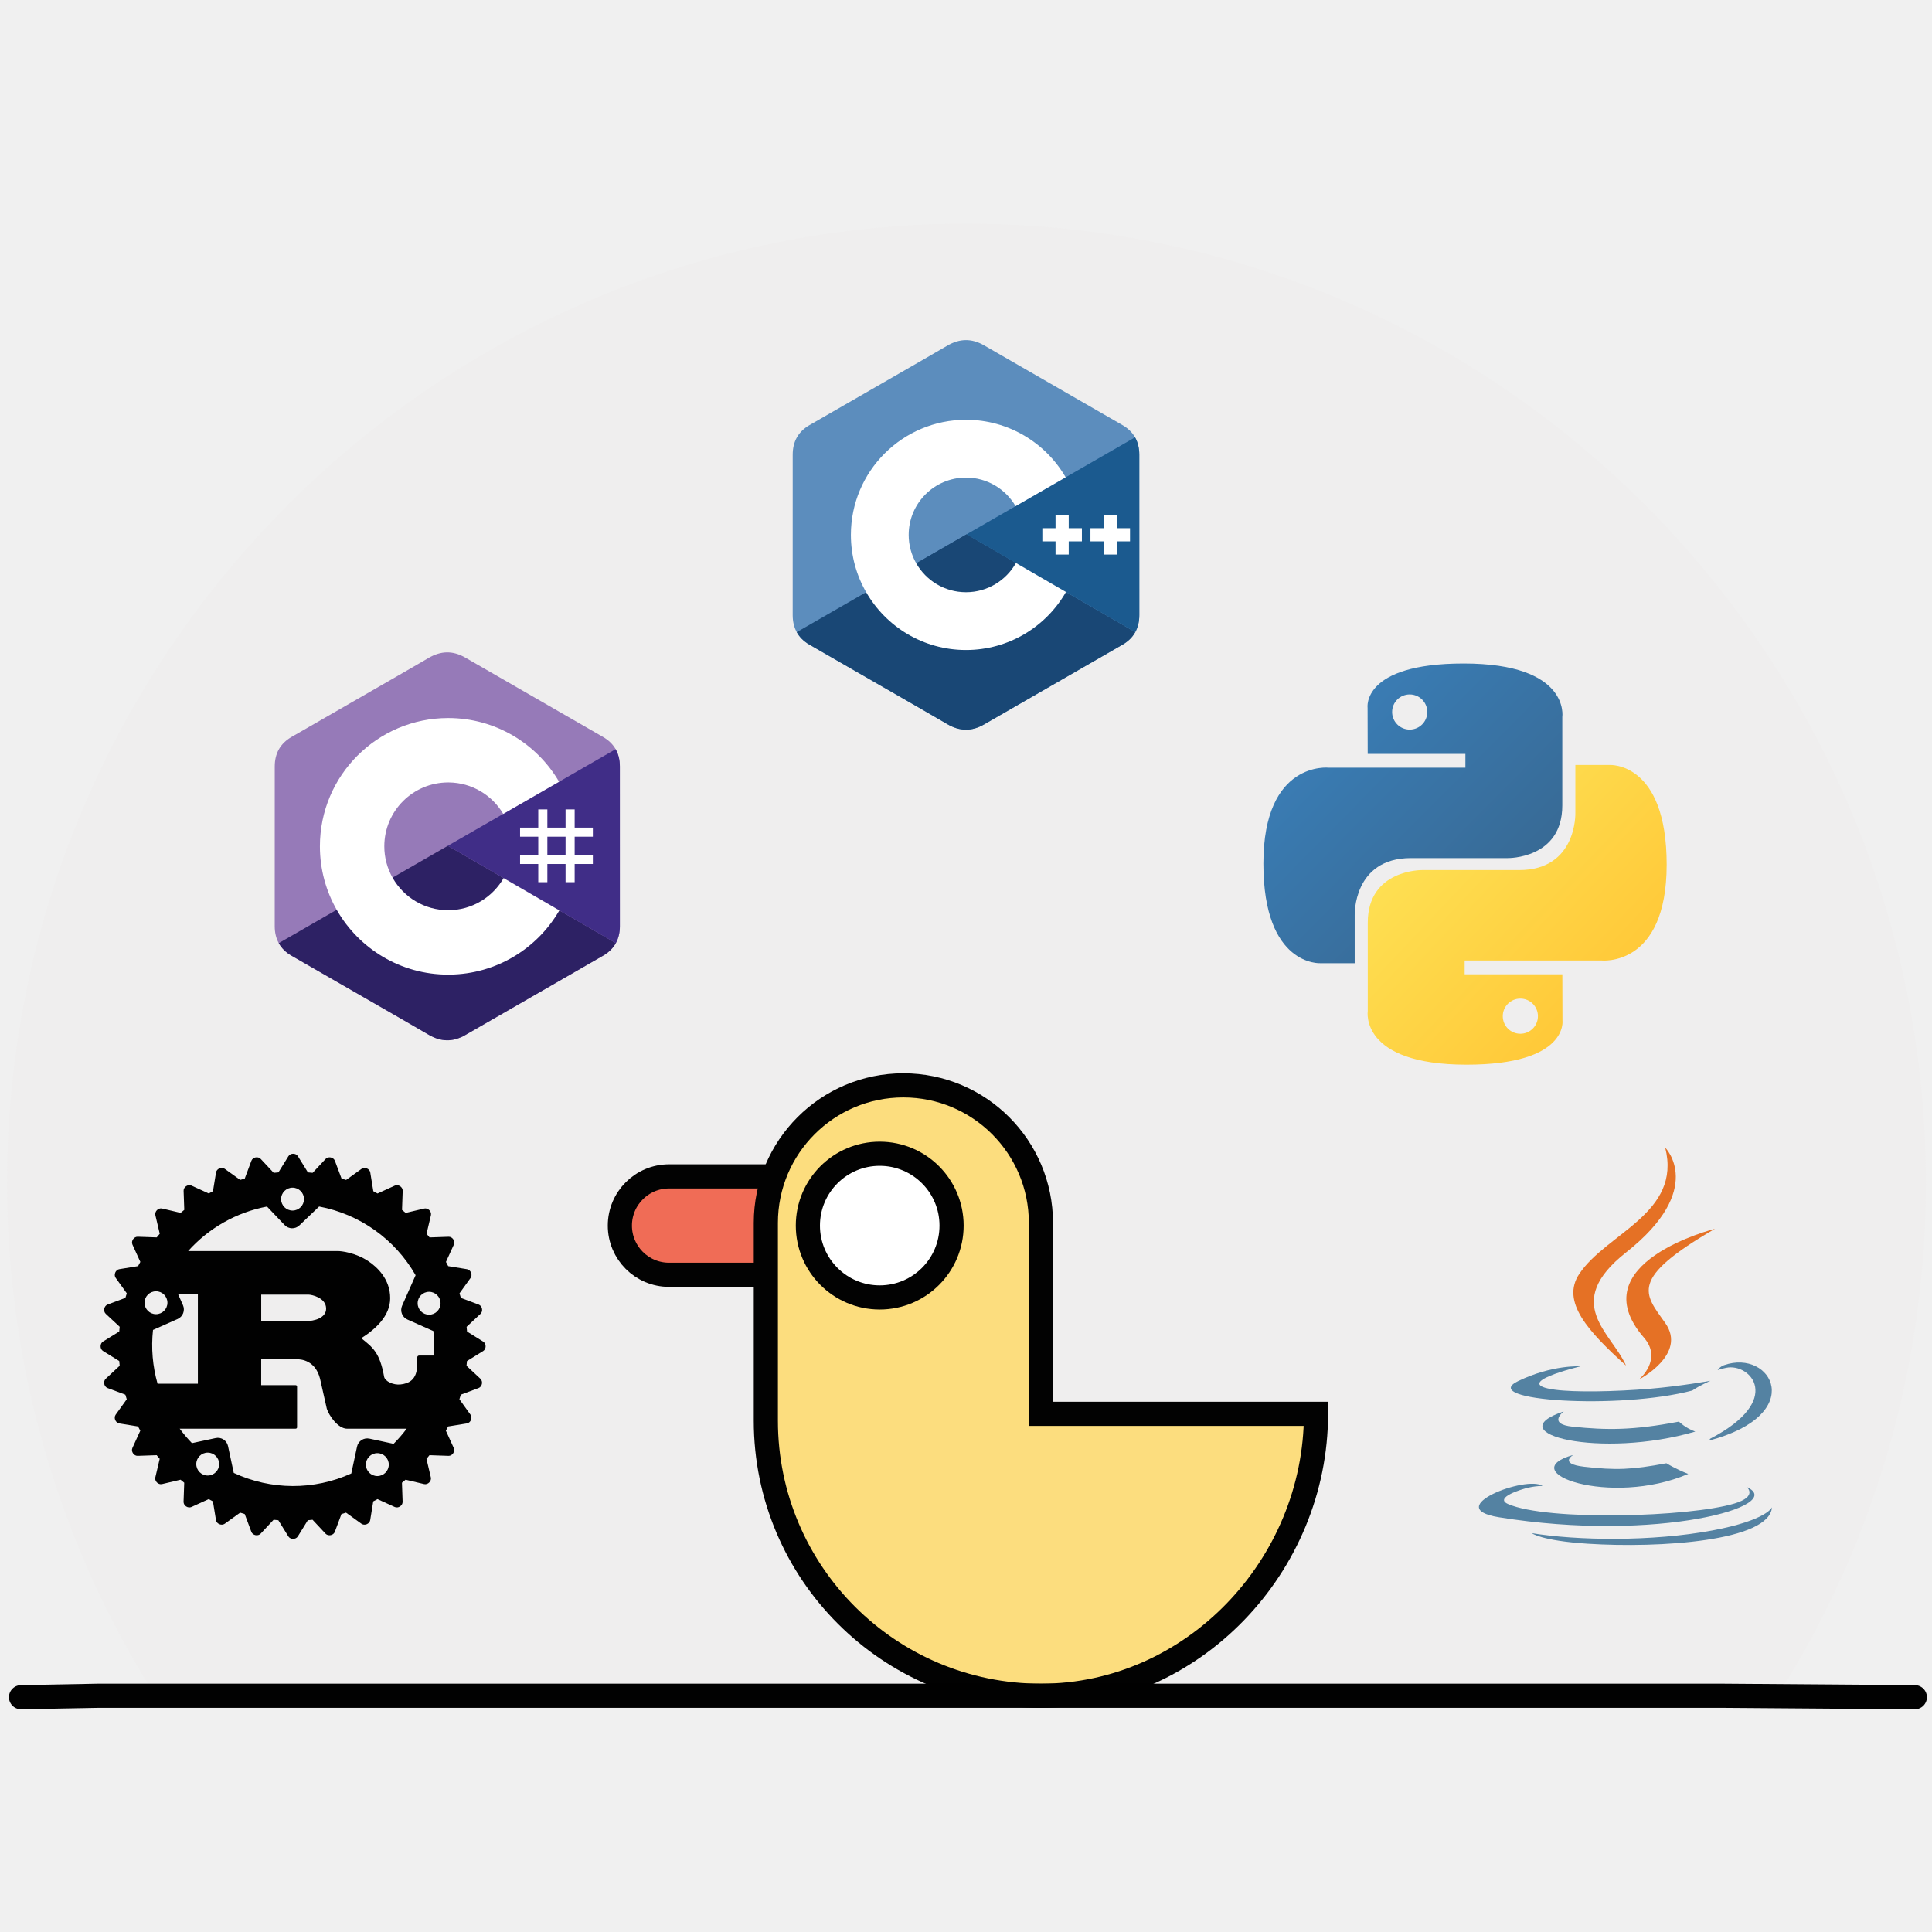
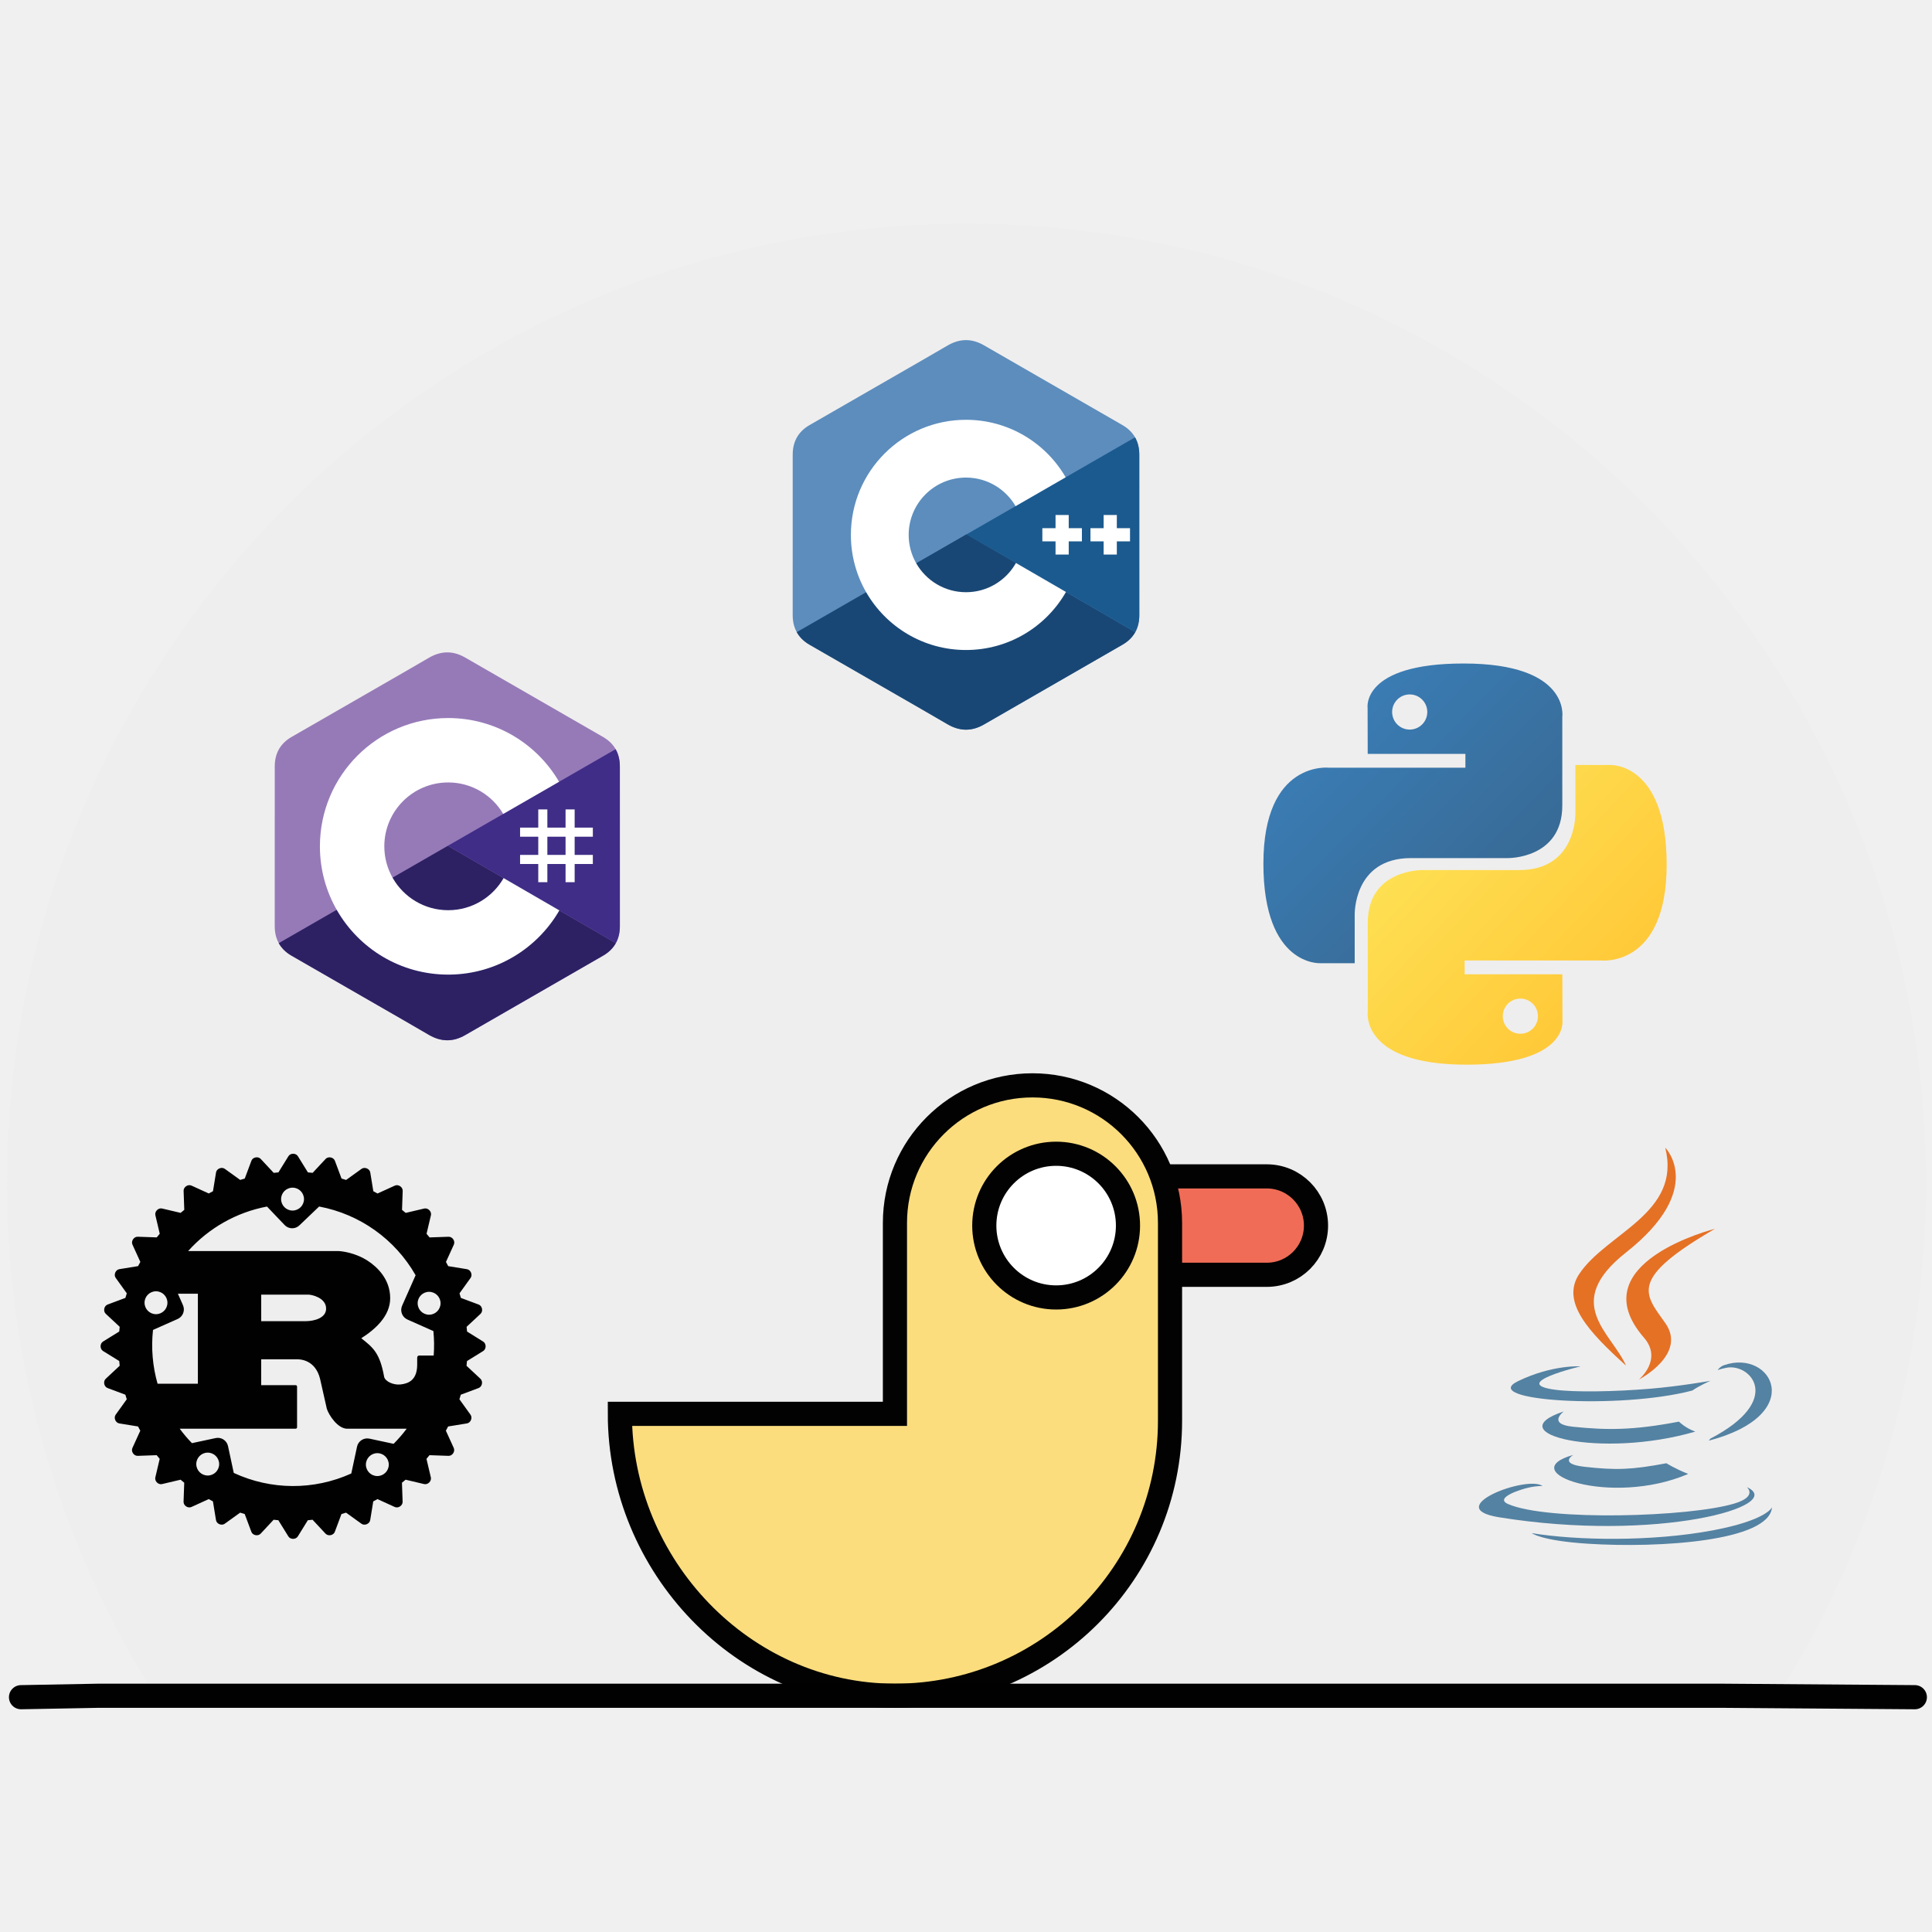
<svg xmlns="http://www.w3.org/2000/svg" version="1.1" id="Layer_1" x="0px" y="0px" width="2000px" height="2000px" viewBox="0 0 2000 2000" enable-background="new 0 0 2000 2000" xml:space="preserve">
-   <path fill="#EFEEEE" d="M1993.688,1224.758c0,195.156-56.276,377.168-153.504,530.672H160.816  C63.592,1601.926,7.312,1419.914,7.312,1224.758c0-548.515,444.661-993.188,993.188-993.188  C1549.028,231.57,1993.688,676.243,1993.688,1224.758z" />
+   <path fill="#EFEEEE" d="M1993.688,1224.758c0,195.156-56.275,377.168-153.504,530.672H160.816  C63.592,1601.926,7.312,1419.914,7.312,1224.758c0-548.515,444.661-993.188,993.188-993.188S1993.688,676.243,1993.688,1224.758z" />
  <g>
-     <path fill="#F06C56" stroke="#020202" stroke-width="25" stroke-miterlimit="10" d="M641.683,1268.73   c-0.002-28.131,22.804-50.938,50.938-50.938h125.445v101.872l-125.445,0.001C664.487,1319.669,641.679,1296.864,641.683,1268.73z" />
-     <path fill="#FCDD7E" stroke="#020202" stroke-width="25" stroke-miterlimit="10" d="M935.181,1123.557   c78.633,0,142.378,63.747,142.378,142.385v197.646h284.76c0,157.269-127.492,291.843-284.76,291.843   c-157.27,0-284.761-127.49-284.761-284.761V1265.94C792.798,1187.306,856.545,1123.559,935.181,1123.557z" />
-     <circle fill="#FFFFFF" stroke="#020202" stroke-width="25" stroke-miterlimit="10" cx="910.69" cy="1268.731" r="74.377" />
+     <path fill="#F06C56" stroke="#020202" stroke-width="25" stroke-miterlimit="10" d="M1311.38,1319.665l-125.445-0.001v-101.872   h125.445c28.134,0,50.939,22.807,50.938,50.938C1362.322,1296.864,1339.514,1319.669,1311.38,1319.665z" />
+     <path fill="#FCDD7E" stroke="#020202" stroke-width="25" stroke-miterlimit="10" d="M1211.202,1265.94v204.729   c0,157.271-127.491,284.761-284.761,284.761c-157.268,0-284.76-134.573-284.76-291.843h284.76v-197.646   c0-78.639,63.745-142.386,142.378-142.386C1147.455,1123.559,1211.202,1187.306,1211.202,1265.94z" />
+     <circle fill="#FFFFFF" stroke="#020202" stroke-width="25" stroke-miterlimit="10" cx="1093.311" cy="1268.731" r="74.377" />
  </g>
  <polyline fill="none" stroke="#010101" stroke-width="25" stroke-linecap="round" stroke-linejoin="round" stroke-miterlimit="10" points="  1982.238,1756.93 1781.578,1755.43 102.211,1755.43 21.762,1756.93 " />
  <g>
-     <path fill="#967AB8" d="M641.664,793.396c-0.003-6.752-1.447-12.719-4.367-17.838c-2.869-5.037-7.164-9.257-12.926-12.593   c-47.563-27.426-95.173-54.769-142.722-82.221c-12.819-7.401-25.248-7.129-37.971,0.376   c-18.932,11.164-113.716,65.469-141.961,81.828c-11.632,6.737-17.292,17.041-17.295,30.434c-0.018,55.154,0,110.309-0.018,165.463   c0,6.604,1.386,12.455,4.177,17.499c2.87,5.186,7.226,9.523,13.121,12.936c28.246,16.359,123.043,70.658,141.97,81.824   c12.73,7.514,25.158,7.783,37.982,0.381c47.549-27.457,95.162-54.797,142.732-82.221c5.895-3.412,10.251-7.75,13.121-12.936   c2.788-5.043,4.176-10.894,4.176-17.498C641.683,958.83,641.683,848.551,641.664,793.396" />
-     <path fill="#2D2164" d="M463.589,875.576L288.58,976.344c2.87,5.186,7.226,9.523,13.121,12.936   c28.246,16.359,123.043,70.658,141.97,81.824c12.73,7.514,25.158,7.783,37.982,0.381c47.549-27.457,95.162-54.797,142.732-82.221   c5.895-3.412,10.251-7.75,13.121-12.936L463.589,875.576z" />
-     <path fill="#402D87" d="M641.664,793.396c-0.003-6.752-1.447-12.719-4.367-17.838L463.589,875.578l173.917,100.75   c2.788-5.043,4.172-10.894,4.176-17.498C641.683,958.83,641.683,848.551,641.664,793.396" />
+     <path fill="#967AB8" d="M641.664,793.396c-0.004-6.752-1.447-12.719-4.367-17.838c-2.869-5.037-7.164-9.257-12.927-12.593   c-47.563-27.426-95.173-54.769-142.722-82.221c-12.819-7.401-25.248-7.129-37.971,0.376   c-18.933,11.164-113.717,65.469-141.961,81.828c-11.632,6.736-17.292,17.041-17.295,30.434c-0.019,55.154,0,110.31-0.019,165.463   c0,6.604,1.387,12.455,4.178,17.499c2.869,5.187,7.226,9.523,13.12,12.937c28.246,16.358,123.043,70.658,141.971,81.824   c12.729,7.514,25.157,7.782,37.981,0.381c47.549-27.457,95.162-54.797,142.732-82.222c5.895-3.412,10.251-7.75,13.121-12.936   c2.788-5.043,4.176-10.895,4.176-17.498C641.683,958.83,641.683,848.551,641.664,793.396" />
+     <path fill="#2D2164" d="M463.589,875.576L288.58,976.344c2.869,5.187,7.226,9.523,13.12,12.937   c28.246,16.358,123.043,70.658,141.971,81.824c12.729,7.514,25.157,7.782,37.981,0.381c47.549-27.457,95.162-54.797,142.732-82.222   c5.895-3.412,10.251-7.75,13.121-12.936L463.589,875.576z" />
+     <path fill="#402D87" d="M641.664,793.396c-0.004-6.752-1.447-12.719-4.367-17.838L463.589,875.578l173.917,100.75   c2.787-5.043,4.172-10.895,4.176-17.498C641.683,958.83,641.683,848.551,641.664,793.396" />
    <g>
-       <path fill="#FFFFFF" d="M566.628,837.907v18.836h18.835v-18.836h9.418v18.836h18.835v9.417h-18.835v18.834h18.835v9.417h-18.835    v18.836h-9.418v-18.836h-18.835v18.836h-9.417v-18.836h-18.834v-9.417h18.834V866.16h-18.834v-9.417h18.834v-18.836H566.628z     M585.463,866.159h-18.835v18.835h18.835V866.159z" />
-       <path fill="#FFFFFF" d="M463.974,743.314c49.128,0,92.021,26.681,114.994,66.339l-0.223-0.383l-57.804,33.283    c-11.387-19.281-32.263-32.295-56.214-32.563l-0.755-0.004c-36.521,0-66.127,29.606-66.127,66.127    c-0.013,11.511,2.995,22.824,8.721,32.81c11.399,19.897,32.827,33.32,57.408,33.32c24.733,0,46.284-13.592,57.623-33.704    l-0.275,0.483l57.715,33.435c-22.723,39.323-65.028,65.921-113.584,66.45l-1.479,0.008c-49.283,0-92.296-26.845-115.213-66.713    c-11.188-19.462-17.589-42.025-17.589-66.088c0-73.342,59.456-132.801,132.801-132.801L463.974,743.314z" />
+       <path fill="#FFFFFF" d="M566.627,837.907v18.836h18.836v-18.836h9.418v18.836h18.835v9.417h-18.835v18.834h18.835v9.417h-18.835    v18.836h-9.418v-18.836h-18.836v18.836h-9.416v-18.836h-18.834v-9.417h18.834V866.16h-18.834v-9.417h18.834v-18.836H566.627z     M585.463,866.159h-18.836v18.835h18.836V866.159z" />
+       <path fill="#FFFFFF" d="M463.974,743.314c49.128,0,92.021,26.681,114.994,66.339l-0.224-0.383l-57.804,33.282    c-11.387-19.28-32.263-32.295-56.214-32.563l-0.755-0.004c-36.521,0-66.127,29.605-66.127,66.127    c-0.013,11.511,2.995,22.823,8.721,32.81c11.399,19.897,32.827,33.32,57.408,33.32c24.733,0,46.284-13.592,57.623-33.704    l-0.275,0.483l57.715,33.435c-22.723,39.323-65.027,65.921-113.584,66.45l-1.479,0.008c-49.283,0-92.296-26.845-115.213-66.713    c-11.188-19.462-17.589-42.025-17.589-66.088C331.172,802.772,390.627,743.313,463.974,743.314L463.974,743.314z" />
    </g>
  </g>
  <g>
    <path fill="#5482A2" d="M1628.68,1506.126c0,0-15.719,9.142,11.186,12.233c32.594,3.719,49.252,3.187,85.172-3.612   c0,0,9.443,5.921,22.631,11.05C1667.148,1560.307,1565.436,1523.799,1628.68,1506.126" />
-     <path fill="#5482A2" d="M1618.84,1461.094c0,0-17.629,13.05,9.295,15.834c34.818,3.592,62.315,3.887,109.895-5.275   c0,0,6.58,6.671,16.928,10.32C1657.604,1510.439,1549.169,1484.218,1618.84,1461.094" />
-     <path fill="#E57125" d="M1701.787,1384.703c19.84,22.843-5.213,43.396-5.213,43.396s50.379-26.006,27.242-58.572   c-21.608-30.37-38.179-45.459,51.529-97.486C1775.346,1272.041,1634.533,1307.209,1701.787,1384.703" />
-     <path fill="#5482A2" d="M1808.281,1539.436c0,0,11.633,9.584-12.809,16.998c-46.479,14.08-193.445,18.332-234.271,0.563   c-14.676-6.386,12.846-15.246,21.504-17.105c9.027-1.957,14.188-1.593,14.188-1.593c-16.321-11.498-105.494,22.577-45.295,32.335   C1715.77,1597.257,1850.867,1558.644,1808.281,1539.436" />
-     <path fill="#5482A2" d="M1636.238,1414.435c0,0-74.756,17.755-26.473,24.204c20.387,2.729,61.027,2.11,98.883-1.061   c30.938-2.609,62.002-8.158,62.002-8.158s-10.908,4.672-18.8,10.061c-75.915,19.965-222.567,10.678-180.348-9.745   C1607.207,1412.477,1636.238,1414.435,1636.238,1414.435" />
-     <path fill="#5482A2" d="M1770.344,1489.394c77.168-40.101,41.488-78.636,16.586-73.444c-6.107,1.27-8.828,2.371-8.828,2.371   s2.267-3.551,6.594-5.086c49.27-17.321,87.162,51.087-15.903,78.18C1768.792,1491.416,1769.986,1490.348,1770.344,1489.394" />
-     <path fill="#E57125" d="M1723.816,1188.03c0,0,42.74,42.751-40.535,108.493c-66.777,52.736-15.227,82.805-0.027,117.158   c-38.979-35.168-67.584-66.127-48.394-94.939C1663.027,1276.446,1741.061,1255.939,1723.816,1188.03" />
-     <path fill="#5482A2" d="M1643.82,1598.058c74.075,4.741,187.823-2.632,190.516-37.681c0,0-5.176,13.287-61.217,23.839   c-63.224,11.897-141.199,10.509-187.449,2.884C1585.672,1587.098,1595.138,1594.936,1643.82,1598.058" />
+     <path fill="#5482A2" d="M1618.84,1461.094c0,0-17.629,13.05,9.295,15.834c34.818,3.593,62.314,3.888,109.895-5.274   c0,0,6.58,6.671,16.928,10.319C1657.604,1510.438,1549.168,1484.218,1618.84,1461.094" />
+     <path fill="#E57125" d="M1701.787,1384.703c19.84,22.843-5.214,43.396-5.214,43.396s50.38-26.006,27.242-58.571   c-21.608-30.37-38.179-45.459,51.529-97.486C1775.346,1272.041,1634.532,1307.209,1701.787,1384.703" />
+     <path fill="#5482A2" d="M1808.281,1539.437c0,0,11.634,9.584-12.809,16.998c-46.479,14.079-193.445,18.332-234.271,0.563   c-14.677-6.386,12.846-15.246,21.504-17.105c9.026-1.957,14.188-1.593,14.188-1.593c-16.321-11.498-105.494,22.577-45.295,32.335   C1715.77,1597.257,1850.866,1558.644,1808.281,1539.437" />
+     <path fill="#5482A2" d="M1636.238,1414.435c0,0-74.756,17.756-26.473,24.204c20.387,2.729,61.026,2.11,98.883-1.061   c30.938-2.609,62.002-8.158,62.002-8.158s-10.907,4.672-18.8,10.062c-75.915,19.965-222.567,10.678-180.348-9.745   C1607.207,1412.478,1636.238,1414.435,1636.238,1414.435" />
+     <path fill="#5482A2" d="M1770.344,1489.394c77.168-40.101,41.488-78.636,16.586-73.443c-6.107,1.27-8.828,2.371-8.828,2.371   s2.268-3.551,6.594-5.086c49.271-17.321,87.162,51.087-15.902,78.18C1768.791,1491.416,1769.986,1490.348,1770.344,1489.394" />
+     <path fill="#E57125" d="M1723.816,1188.03c0,0,42.74,42.751-40.535,108.493c-66.776,52.735-15.227,82.805-0.026,117.157   c-38.979-35.168-67.584-66.127-48.395-94.938C1663.027,1276.446,1741.061,1255.938,1723.816,1188.03" />
+     <path fill="#5482A2" d="M1643.82,1598.058c74.075,4.741,187.823-2.632,190.517-37.681c0,0-5.177,13.287-61.218,23.839   c-63.224,11.897-141.198,10.509-187.448,2.884C1585.672,1587.098,1595.138,1594.937,1643.82,1598.058" />
  </g>
  <g>
-     <linearGradient id="SVGID_1_" gradientUnits="userSpaceOnUse" x1="4.397" y1="2000.237" x2="5.487" y2="1999.156" gradientTransform="matrix(189.3834 0 0 -189.8058 514.125 380381.75)">
+     <linearGradient id="SVGID_1_" gradientUnits="userSpaceOnUse" x1="1.187" y1="-2.792" x2="2.277" y2="-1.71" gradientTransform="matrix(189.3834 0 0 189.8058 1122.262 1255)">
      <stop offset="0" style="stop-color:#3A7FB9" />
      <stop offset="1" style="stop-color:#386A95" />
    </linearGradient>
-     <path fill="url(#SVGID_1_)" d="M1515.093,686.854c-105.979,0-99.361,45.959-99.361,45.959l0.118,47.612h101.132v14.295h-141.303   c0,0-67.816-7.692-67.816,99.244c0,106.932,59.191,103.143,59.191,103.143h35.326v-49.624c0,0-1.903-59.19,58.247-59.19h100.306   c0,0,56.354,0.91,56.354-54.466v-91.563C1617.286,742.264,1625.845,686.854,1515.093,686.854L1515.093,686.854L1515.093,686.854z    M1459.327,718.872c10.061,0,18.193,8.133,18.193,18.194c0,10.062-8.133,18.195-18.193,18.195   c-10.062,0-18.194-8.133-18.194-18.195C1441.133,727.004,1449.266,718.872,1459.327,718.872L1459.327,718.872L1459.327,718.872z" />
-     <linearGradient id="SVGID_2_" gradientUnits="userSpaceOnUse" x1="4.72" y1="1999.883" x2="5.89" y2="1998.774" gradientTransform="matrix(189.3834 0 0 -189.8058 580.125 380446)">
+     <path fill="url(#SVGID_1_)" d="M1515.093,686.854c-105.979,0-99.361,45.959-99.361,45.959l0.118,47.611h101.132v14.295h-141.303   c0,0-67.816-7.691-67.816,99.244c0,106.932,59.191,103.144,59.191,103.144h35.326v-49.624c0,0-1.903-59.19,58.247-59.19h100.306   c0,0,56.354,0.91,56.354-54.466v-91.563C1617.285,742.264,1625.845,686.854,1515.093,686.854L1515.093,686.854L1515.093,686.854z    M1459.326,718.872c10.062,0,18.193,8.133,18.193,18.194s-8.133,18.194-18.193,18.194c-10.062,0-18.193-8.133-18.193-18.194   C1441.133,727.004,1449.266,718.872,1459.326,718.872L1459.326,718.872L1459.326,718.872z" />
+     <linearGradient id="SVGID_2_" gradientUnits="userSpaceOnUse" x1="1.509" y1="-2.437" x2="2.68" y2="-1.327" gradientTransform="matrix(189.3834 0 0 189.8058 1188.262 1319.25)">
      <stop offset="0" style="stop-color:#FEE053" />
      <stop offset="1" style="stop-color:#FFC433" />
    </linearGradient>
-     <path fill="url(#SVGID_2_)" d="M1518.103,1102.148c105.979,0,99.361-45.959,99.361-45.959l-0.119-47.613h-101.133v-14.297h141.304   c0,0,67.814,7.689,67.814-99.243c0-106.933-59.191-103.142-59.191-103.142h-35.325v49.622c0,0,1.904,59.192-58.245,59.192h-100.307   c0,0-56.357-0.912-56.357,54.464v91.562C1415.904,1046.734,1407.348,1102.148,1518.103,1102.148L1518.103,1102.148   L1518.103,1102.148z M1573.866,1070.129c-10.061,0-18.195-8.133-18.195-18.193c0-10.063,8.135-18.195,18.195-18.195   c10.063,0,18.195,8.133,18.195,18.195C1592.062,1061.996,1583.929,1070.129,1573.866,1070.129L1573.866,1070.129L1573.866,1070.129   z" />
+     <path fill="url(#SVGID_2_)" d="M1518.103,1102.147c105.979,0,99.36-45.959,99.36-45.959l-0.118-47.612h-101.134v-14.297h141.305   c0,0,67.813,7.688,67.813-99.243c0-106.934-59.19-103.143-59.19-103.143h-35.325v49.622c0,0,1.903,59.192-58.245,59.192h-100.307   c0,0-56.357-0.912-56.357,54.464v91.563C1415.904,1046.734,1407.348,1102.147,1518.103,1102.147L1518.103,1102.147   L1518.103,1102.147z M1573.865,1070.129c-10.061,0-18.195-8.133-18.195-18.192c0-10.063,8.136-18.195,18.195-18.195   c10.063,0,18.195,8.133,18.195,18.195C1592.062,1061.996,1583.929,1070.129,1573.865,1070.129L1573.865,1070.129L1573.865,1070.129   z" />
  </g>
-   <path fill="#010101" d="M290.994,1241.313c0-6.545,5.305-11.851,11.848-11.851c6.548,0,11.854,5.306,11.854,11.851  c0,6.543-5.305,11.848-11.854,11.848C296.299,1253.16,290.994,1247.855,290.994,1241.313 M149.631,1348.586  c0-6.543,5.305-11.849,11.849-11.849c6.543,0,11.847,5.306,11.847,11.849l0,0c0,6.545-5.304,11.85-11.847,11.85  C154.937,1360.436,149.631,1355.131,149.631,1348.586 M432.353,1349.137c0-6.543,5.305-11.849,11.851-11.849  c6.547,0,11.851,5.306,11.851,11.849s-5.304,11.848-11.851,11.848C437.657,1360.984,432.353,1355.68,432.353,1349.137   M183.919,1365.406c5.451-2.434,7.909-8.818,5.494-14.277l-5.256-11.889h20.681v93.195h-41.724  c-5.15-18.086-6.753-36.994-4.724-55.689L183.919,1365.406z M270.41,1367.7v-27.474h49.238c2.542,0,17.947,2.941,17.947,14.455  c0,9.565-11.839,13.006-21.56,13.006L270.41,1367.7z M203.18,1515.605c0-6.546,5.305-11.852,11.851-11.852  c6.542,0,11.848,5.306,11.848,11.852c0,6.545-5.305,11.851-11.848,11.851C208.485,1527.456,203.18,1522.15,203.18,1515.605   M378.768,1516.153c0-6.548,5.306-11.853,11.85-11.853c6.547,0,11.852,5.305,11.852,11.853c0,6.544-5.305,11.851-11.852,11.851  C384.074,1528.004,378.768,1522.697,378.768,1516.153 M382.431,1489.275c-5.853-1.241-11.583,2.47-12.831,8.31l-5.943,27.761  c-38.704,17.532-83.13,17.32-121.667-0.584l-5.94-27.761c-1.247-5.853-6.978-9.569-12.833-8.31l-24.508,5.256  c-4.554-4.684-8.788-9.679-12.672-14.936h119.236c1.345,0,2.245-0.249,2.245-1.472v-42.178c0-1.241-0.9-1.466-2.245-1.466h-34.887  v-26.738h37.715c3.438,0,18.403,0.998,23.204,20.112l7.032,31.147c2.245,6.852,11.376,20.594,21.098,20.594h61.547  c-4.13,5.523-8.644,10.75-13.523,15.635L382.431,1489.275z M448.644,1377.914c0.834,8.42,0.938,16.895,0.306,25.332H434  c-1.495,0-2.123,0.992-2.123,2.452v6.88c0,16.195-9.113,19.682-17.113,20.594c-7.599,0.877-16.072-3.188-17.094-7.848  c-4.484-25.271-11.961-30.649-23.672-39.994c14.661-9.32,29.925-23.051,29.925-41.453c0-19.861-13.621-32.367-22.899-38.498  c-13.024-8.6-27.437-10.305-31.324-10.305H194.772c21.399-23.912,50.086-40.104,81.618-46.063l18.254,19.151  c4.112,4.322,10.966,4.486,15.276,0.35l20.435-19.525c42.123,7.888,78.649,33.901,99.881,71.13l-13.98,31.57  c-2.408,5.465,0.048,11.846,5.5,14.279L448.644,1377.914z M483.504,1378.413l-0.475-4.882l14.405-13.433  c2.92-2.741,1.824-8.222-1.911-9.618l-18.402-6.878l-1.441-4.732l11.46-15.948c2.336-3.24,0.183-8.411-3.735-9.059l-19.418-3.151  l-2.325-4.362l8.158-17.904c1.673-3.65-1.429-8.31-5.445-8.161l-19.687,0.688l-3.115-3.778l4.527-19.188  c0.906-3.898-3.041-7.848-6.941-6.938l-19.188,4.523l-3.791-3.115l0.688-19.687c0.152-3.985-4.509-7.1-8.146-5.445l-17.899,8.161  l-4.355-2.342l-3.163-19.41c-0.621-3.939-5.816-6.08-9.065-3.738l-15.939,11.461l-4.738-1.432l-6.881-18.403  c-1.393-3.735-6.887-4.833-9.612-1.915l-13.433,14.398l-4.885-0.471l-10.367-16.758c-2.093-3.389-7.723-3.389-9.804,0  l-10.366,16.758l-4.885,0.471l-13.458-14.428c-2.74-2.913-8.222-1.83-9.618,1.92l-6.878,18.403l-4.732,1.433l-15.949-11.465  c-3.239-2.342-8.423-0.186-9.059,3.742l-3.163,19.409l-4.362,2.343l-17.892-8.162c-3.638-1.657-8.31,1.457-8.149,5.445l0.688,19.686  l-3.787,3.115l-19.188-4.522c-3.899-0.909-7.851,3.038-6.941,6.938l4.523,19.188l-3.115,3.774l-19.687-0.685  c-3.984-0.124-7.099,4.512-5.445,8.162l8.162,17.904l-2.342,4.357l-19.41,3.155c-3.939,0.624-6.081,5.819-3.739,9.056l11.462,15.951  l-1.445,4.732l-18.403,6.878c-3.738,1.396-4.833,6.89-1.904,9.618l14.403,13.43l-0.475,4.885l-16.757,10.367  c-3.389,2.092-3.389,7.727,0,9.807l16.757,10.366l0.475,4.886l-14.442,13.48c-2.915,2.738-1.832,8.219,1.907,9.612l18.403,6.88  l1.444,4.734l-11.461,15.951c-2.33,3.236-0.188,8.42,3.735,9.058l19.401,3.151l2.342,4.355l-8.161,17.898  c-1.658,3.639,1.469,8.311,5.444,8.158l19.687-0.687l3.115,3.79l-4.523,19.187c-0.909,3.888,3.039,7.849,6.938,6.931l19.188-4.527  l3.787,3.115l-0.684,19.687c-0.149,3.985,4.51,7.101,8.148,5.446l17.892-8.16l4.359,2.336l3.167,19.402  c0.62,3.947,5.815,6.076,9.055,3.764l15.948-11.484l4.736,1.441l6.877,18.402c1.393,3.736,6.89,4.83,9.618,1.904l13.43-14.4  l4.885,0.5l10.367,16.754c2.093,3.363,7.699,3.389,9.801,0l10.367-16.754l4.891-0.5l13.433,14.4  c2.738,2.926,8.219,1.832,9.612-1.904l6.875-18.402l4.739-1.441l15.944,11.484c3.243,2.326,8.426,0.184,9.065-3.764l3.163-19.402  l4.355-2.336l17.899,8.16c3.637,1.654,8.297-1.449,8.139-5.446l-0.68-19.687l3.771-3.115l19.188,4.527  c3.906,0.906,7.847-3.043,6.942-6.931l-4.521-19.187l3.115-3.79l19.687,0.687c3.984,0.165,7.099-4.52,5.439-8.158l-8.159-17.898  l2.331-4.355l19.412-3.151c3.948-0.626,6.102-5.81,3.741-9.058l-11.467-15.951l1.441-4.734l18.41-6.88  c3.735-1.405,4.831-6.886,1.904-9.612l-14.399-13.432l0.474-4.887l16.754-10.365c3.389-2.094,3.4-7.702,0-9.807L483.504,1378.413z" />
+   <path fill="#010101" d="M290.994,1241.313c0-6.546,5.305-11.852,11.848-11.852c6.548,0,11.854,5.307,11.854,11.852  c0,6.543-5.305,11.848-11.854,11.848C296.299,1253.16,290.994,1247.854,290.994,1241.313 M149.631,1348.586  c0-6.543,5.305-11.849,11.849-11.849c6.543,0,11.848,5.306,11.848,11.849l0,0c0,6.545-5.305,11.851-11.848,11.851  S149.631,1355.131,149.631,1348.586 M432.353,1349.137c0-6.543,5.305-11.849,11.851-11.849c6.547,0,11.852,5.306,11.852,11.849  s-5.305,11.849-11.852,11.849C437.656,1360.984,432.353,1355.68,432.353,1349.137 M183.919,1365.406  c5.451-2.435,7.909-8.818,5.494-14.277l-5.257-11.889h20.682v93.194h-41.725c-5.149-18.086-6.753-36.994-4.724-55.688  L183.919,1365.406z M270.41,1367.7v-27.475h49.237c2.542,0,17.947,2.941,17.947,14.455c0,9.565-11.839,13.006-21.561,13.006  L270.41,1367.7z M203.18,1515.604c0-6.546,5.305-11.852,11.851-11.852c6.542,0,11.849,5.306,11.849,11.852  s-5.306,11.852-11.849,11.852C208.485,1527.456,203.18,1522.15,203.18,1515.604 M378.768,1516.153  c0-6.549,5.306-11.854,11.85-11.854c6.547,0,11.853,5.305,11.853,11.854c0,6.544-5.306,11.851-11.853,11.851  C384.073,1528.004,378.768,1522.697,378.768,1516.153 M382.431,1489.275c-5.854-1.241-11.583,2.47-12.831,8.31l-5.943,27.761  c-38.704,17.532-83.13,17.32-121.667-0.584l-5.939-27.761c-1.247-5.853-6.979-9.568-12.833-8.31l-24.508,5.256  c-4.555-4.685-8.788-9.679-12.672-14.937h119.235c1.345,0,2.245-0.249,2.245-1.472v-42.178c0-1.241-0.9-1.466-2.245-1.466h-34.887  v-26.738h37.715c3.438,0,18.403,0.998,23.204,20.111l7.032,31.147c2.245,6.853,11.376,20.594,21.098,20.594h61.547  c-4.13,5.523-8.644,10.75-13.522,15.636L382.431,1489.275z M448.644,1377.914c0.834,8.42,0.938,16.895,0.306,25.332H434  c-1.495,0-2.123,0.992-2.123,2.452v6.88c0,16.194-9.113,19.682-17.113,20.594c-7.6,0.877-16.072-3.188-17.094-7.848  c-4.484-25.271-11.961-30.649-23.672-39.994c14.66-9.32,29.925-23.051,29.925-41.453c0-19.861-13.621-32.367-22.899-38.498  c-13.023-8.6-27.437-10.305-31.324-10.305H194.772c21.399-23.912,50.086-40.104,81.618-46.063l18.254,19.151  c4.112,4.321,10.966,4.485,15.276,0.35l20.435-19.524c42.123,7.888,78.649,33.9,99.881,71.13l-13.979,31.569  c-2.408,5.465,0.048,11.846,5.5,14.279L448.644,1377.914z M483.504,1378.413l-0.476-4.882l14.405-13.434  c2.92-2.74,1.824-8.222-1.911-9.618l-18.402-6.878l-1.44-4.731l11.46-15.948c2.336-3.24,0.183-8.411-3.735-9.059l-19.418-3.151  l-2.325-4.362l8.158-17.903c1.673-3.65-1.429-8.311-5.444-8.161l-19.688,0.688l-3.115-3.778l4.527-19.188  c0.906-3.898-3.041-7.848-6.941-6.938l-19.188,4.522l-3.791-3.115l0.688-19.687c0.152-3.985-4.509-7.101-8.146-5.445l-17.899,8.161  l-4.354-2.342l-3.163-19.41c-0.621-3.939-5.816-6.08-9.065-3.738l-15.938,11.461l-4.738-1.432l-6.881-18.403  c-1.394-3.734-6.887-4.833-9.612-1.915l-13.433,14.398l-4.885-0.472l-10.367-16.758c-2.094-3.389-7.724-3.389-9.805,0  l-10.365,16.758l-4.885,0.472l-13.458-14.429c-2.74-2.912-8.223-1.829-9.618,1.921l-6.878,18.402l-4.732,1.434l-15.949-11.466  c-3.238-2.342-8.423-0.186-9.059,3.742l-3.163,19.409l-4.362,2.343l-17.892-8.162c-3.638-1.656-8.311,1.457-8.149,5.445  l0.688,19.687l-3.787,3.114l-19.188-4.521c-3.898-0.909-7.851,3.038-6.94,6.938l4.522,19.188l-3.114,3.774l-19.688-0.686  c-3.983-0.124-7.099,4.512-5.445,8.162l8.162,17.904l-2.342,4.356l-19.41,3.155c-3.938,0.624-6.081,5.819-3.738,9.056l11.462,15.951  l-1.445,4.732l-18.403,6.878c-3.737,1.396-4.833,6.89-1.903,9.618l14.402,13.43l-0.475,4.886l-16.757,10.366  c-3.39,2.093-3.39,7.728,0,9.808l16.757,10.365l0.475,4.887l-14.441,13.479c-2.915,2.738-1.832,8.219,1.906,9.612l18.403,6.88  l1.444,4.734l-11.461,15.95c-2.33,3.236-0.188,8.421,3.734,9.059l19.401,3.15l2.342,4.355l-8.161,17.898  c-1.658,3.639,1.47,8.311,5.444,8.157l19.687-0.687l3.115,3.79l-4.522,19.187c-0.909,3.889,3.039,7.85,6.938,6.932l19.188-4.527  l3.787,3.115l-0.685,19.687c-0.148,3.985,4.51,7.102,8.148,5.446l17.892-8.16l4.359,2.336l3.167,19.402  c0.62,3.947,5.814,6.076,9.055,3.764l15.948-11.483l4.735,1.44l6.878,18.402c1.393,3.736,6.89,4.83,9.617,1.904l13.431-14.4  l4.885,0.5l10.367,16.754c2.093,3.363,7.698,3.389,9.801,0l10.367-16.754l4.891-0.5l13.433,14.4c2.738,2.926,8.22,1.832,9.612-1.904  l6.875-18.402l4.739-1.44l15.944,11.483c3.242,2.326,8.426,0.185,9.064-3.764l3.163-19.402l4.354-2.336l17.899,8.16  c3.637,1.654,8.297-1.449,8.139-5.446l-0.68-19.687l3.771-3.115l19.188,4.527c3.906,0.905,7.847-3.043,6.942-6.932l-4.521-19.187  l3.115-3.79l19.687,0.687c3.984,0.165,7.1-4.52,5.439-8.157l-8.159-17.898l2.331-4.355l19.412-3.15  c3.948-0.626,6.102-5.811,3.741-9.059l-11.467-15.95l1.44-4.734l18.41-6.88c3.735-1.405,4.831-6.886,1.904-9.612l-14.399-13.432  l0.474-4.888l16.755-10.364c3.389-2.095,3.399-7.702,0-9.808L483.504,1378.413z" />
  <g>
-     <path fill="#5C8DBD" d="M1179.391,470.649c-0.002-6.78-1.453-12.772-4.386-17.914c-2.88-5.058-7.194-9.296-12.981-12.647   c-47.77-27.543-95.584-55.003-143.336-82.574c-12.875-7.433-25.357-7.161-38.136,0.378   c-19.013,11.213-114.206,65.751-142.572,82.181c-11.682,6.763-17.367,17.113-17.37,30.565c-0.018,55.392,0,110.781-0.018,166.176   c0.002,6.632,1.391,12.507,4.195,17.572c2.882,5.21,7.257,9.564,13.177,12.992c28.368,16.43,123.573,70.963,142.583,82.18   c12.784,7.543,25.266,7.813,38.145,0.378c47.754-27.573,95.572-55.03,143.347-82.575c5.921-3.425,10.296-7.783,13.178-12.988   c2.8-5.065,4.19-10.941,4.193-17.575C1179.409,636.797,1179.409,526.044,1179.391,470.649" />
-     <path fill="#194775" d="M1000.549,553.185L824.787,654.386c2.882,5.21,7.257,9.564,13.177,12.992   c28.368,16.43,123.573,70.963,142.583,82.18c12.784,7.543,25.266,7.813,38.145,0.378c47.754-27.573,95.572-55.03,143.347-82.575   c5.921-3.425,10.296-7.783,13.178-12.988L1000.549,553.185" />
-     <path fill="#194775" d="M948.491,583.162c10.228,17.854,29.454,29.897,51.51,29.897c22.192,0,41.528-12.195,51.704-30.242   l-51.155-29.633L948.491,583.162" />
-     <path fill="#1B5A8F" d="M1179.391,470.649c-0.002-6.78-1.453-12.772-4.386-17.914l-174.456,100.449l174.667,101.188   c2.799-5.065,4.19-10.941,4.193-17.575C1179.409,636.797,1179.409,526.044,1179.391,470.649" />
-     <path fill="#FFFFFF" d="M1169.787,560.418h-13.649v13.652h-13.651v-13.652h-13.648v-13.647h13.648v-13.648h13.651v13.648h13.649   V560.418 M1119.982,560.418h-13.647v13.652h-13.649v-13.652h-13.648v-13.647h13.648v-13.648h13.649v13.648h13.647V560.418" />
-     <path fill="#FFFFFF" d="M1051.704,582.817c-10.176,18.047-29.512,30.242-51.704,30.242c-22.056,0-41.282-12.043-51.51-29.897   c-5.138-8.96-7.836-19.11-7.825-29.438c0-32.769,26.566-59.334,59.335-59.334c21.914,0,41.039,11.893,51.318,29.564l51.861-29.864   c-20.613-35.583-59.1-59.523-103.179-59.523c-65.81,0-119.158,53.35-119.158,119.157c0,21.59,5.744,41.835,15.782,59.299   c20.562,35.771,59.157,59.859,103.376,59.859c44.3,0,82.957-24.185,103.489-60.062L1051.704,582.817" />
+     <path fill="#5C8DBD" d="M1179.391,470.649c-0.002-6.78-1.453-12.772-4.386-17.914c-2.88-5.059-7.194-9.297-12.981-12.647   c-47.77-27.543-95.584-55.003-143.336-82.574c-12.875-7.433-25.357-7.161-38.136,0.378   c-19.013,11.213-114.206,65.75-142.572,82.181c-11.682,6.763-17.367,17.112-17.37,30.564c-0.018,55.393,0,110.781-0.018,166.176   c0.002,6.633,1.391,12.508,4.195,17.572c2.882,5.21,7.257,9.564,13.177,12.992c28.368,16.43,123.573,70.963,142.583,82.18   c12.783,7.543,25.266,7.813,38.145,0.378c47.754-27.572,95.572-55.029,143.348-82.574c5.921-3.426,10.296-7.783,13.178-12.988   c2.8-5.065,4.189-10.941,4.192-17.575C1179.408,636.797,1179.408,526.044,1179.391,470.649" />
+     <path fill="#194775" d="M1000.549,553.185L824.786,654.386c2.882,5.21,7.257,9.564,13.178,12.992   c28.368,16.43,123.572,70.963,142.583,82.18c12.783,7.543,25.266,7.813,38.145,0.378c47.754-27.572,95.572-55.029,143.348-82.574   c5.921-3.426,10.296-7.783,13.178-12.988L1000.549,553.185" />
+     <path fill="#194775" d="M948.49,583.162c10.229,17.854,29.454,29.896,51.51,29.896c22.192,0,41.528-12.194,51.705-30.241   l-51.155-29.634L948.49,583.162" />
+     <path fill="#1B5A8F" d="M1179.391,470.649c-0.002-6.78-1.453-12.772-4.386-17.914l-174.456,100.448l174.667,101.188   c2.799-5.065,4.189-10.941,4.192-17.575C1179.408,636.797,1179.408,526.044,1179.391,470.649" />
+     <path fill="#FFFFFF" d="M1169.786,560.418h-13.648v13.652h-13.651v-13.652h-13.647v-13.646h13.647v-13.648h13.651v13.648h13.648   V560.418 M1119.982,560.418h-13.646v13.652h-13.649v-13.652h-13.648v-13.646h13.648v-13.648h13.649v13.648h13.646V560.418" />
+     <path fill="#FFFFFF" d="M1051.703,582.817c-10.176,18.047-29.512,30.241-51.703,30.241c-22.057,0-41.282-12.043-51.511-29.896   c-5.138-8.96-7.836-19.11-7.825-29.438c0-32.769,26.566-59.334,59.336-59.334c21.914,0,41.039,11.894,51.317,29.564l51.861-29.864   c-20.613-35.583-59.101-59.522-103.179-59.522c-65.811,0-119.158,53.35-119.158,119.156c0,21.591,5.744,41.836,15.781,59.3   c20.563,35.771,59.157,59.858,103.376,59.858c44.301,0,82.957-24.185,103.489-60.062L1051.703,582.817" />
  </g>
</svg>
